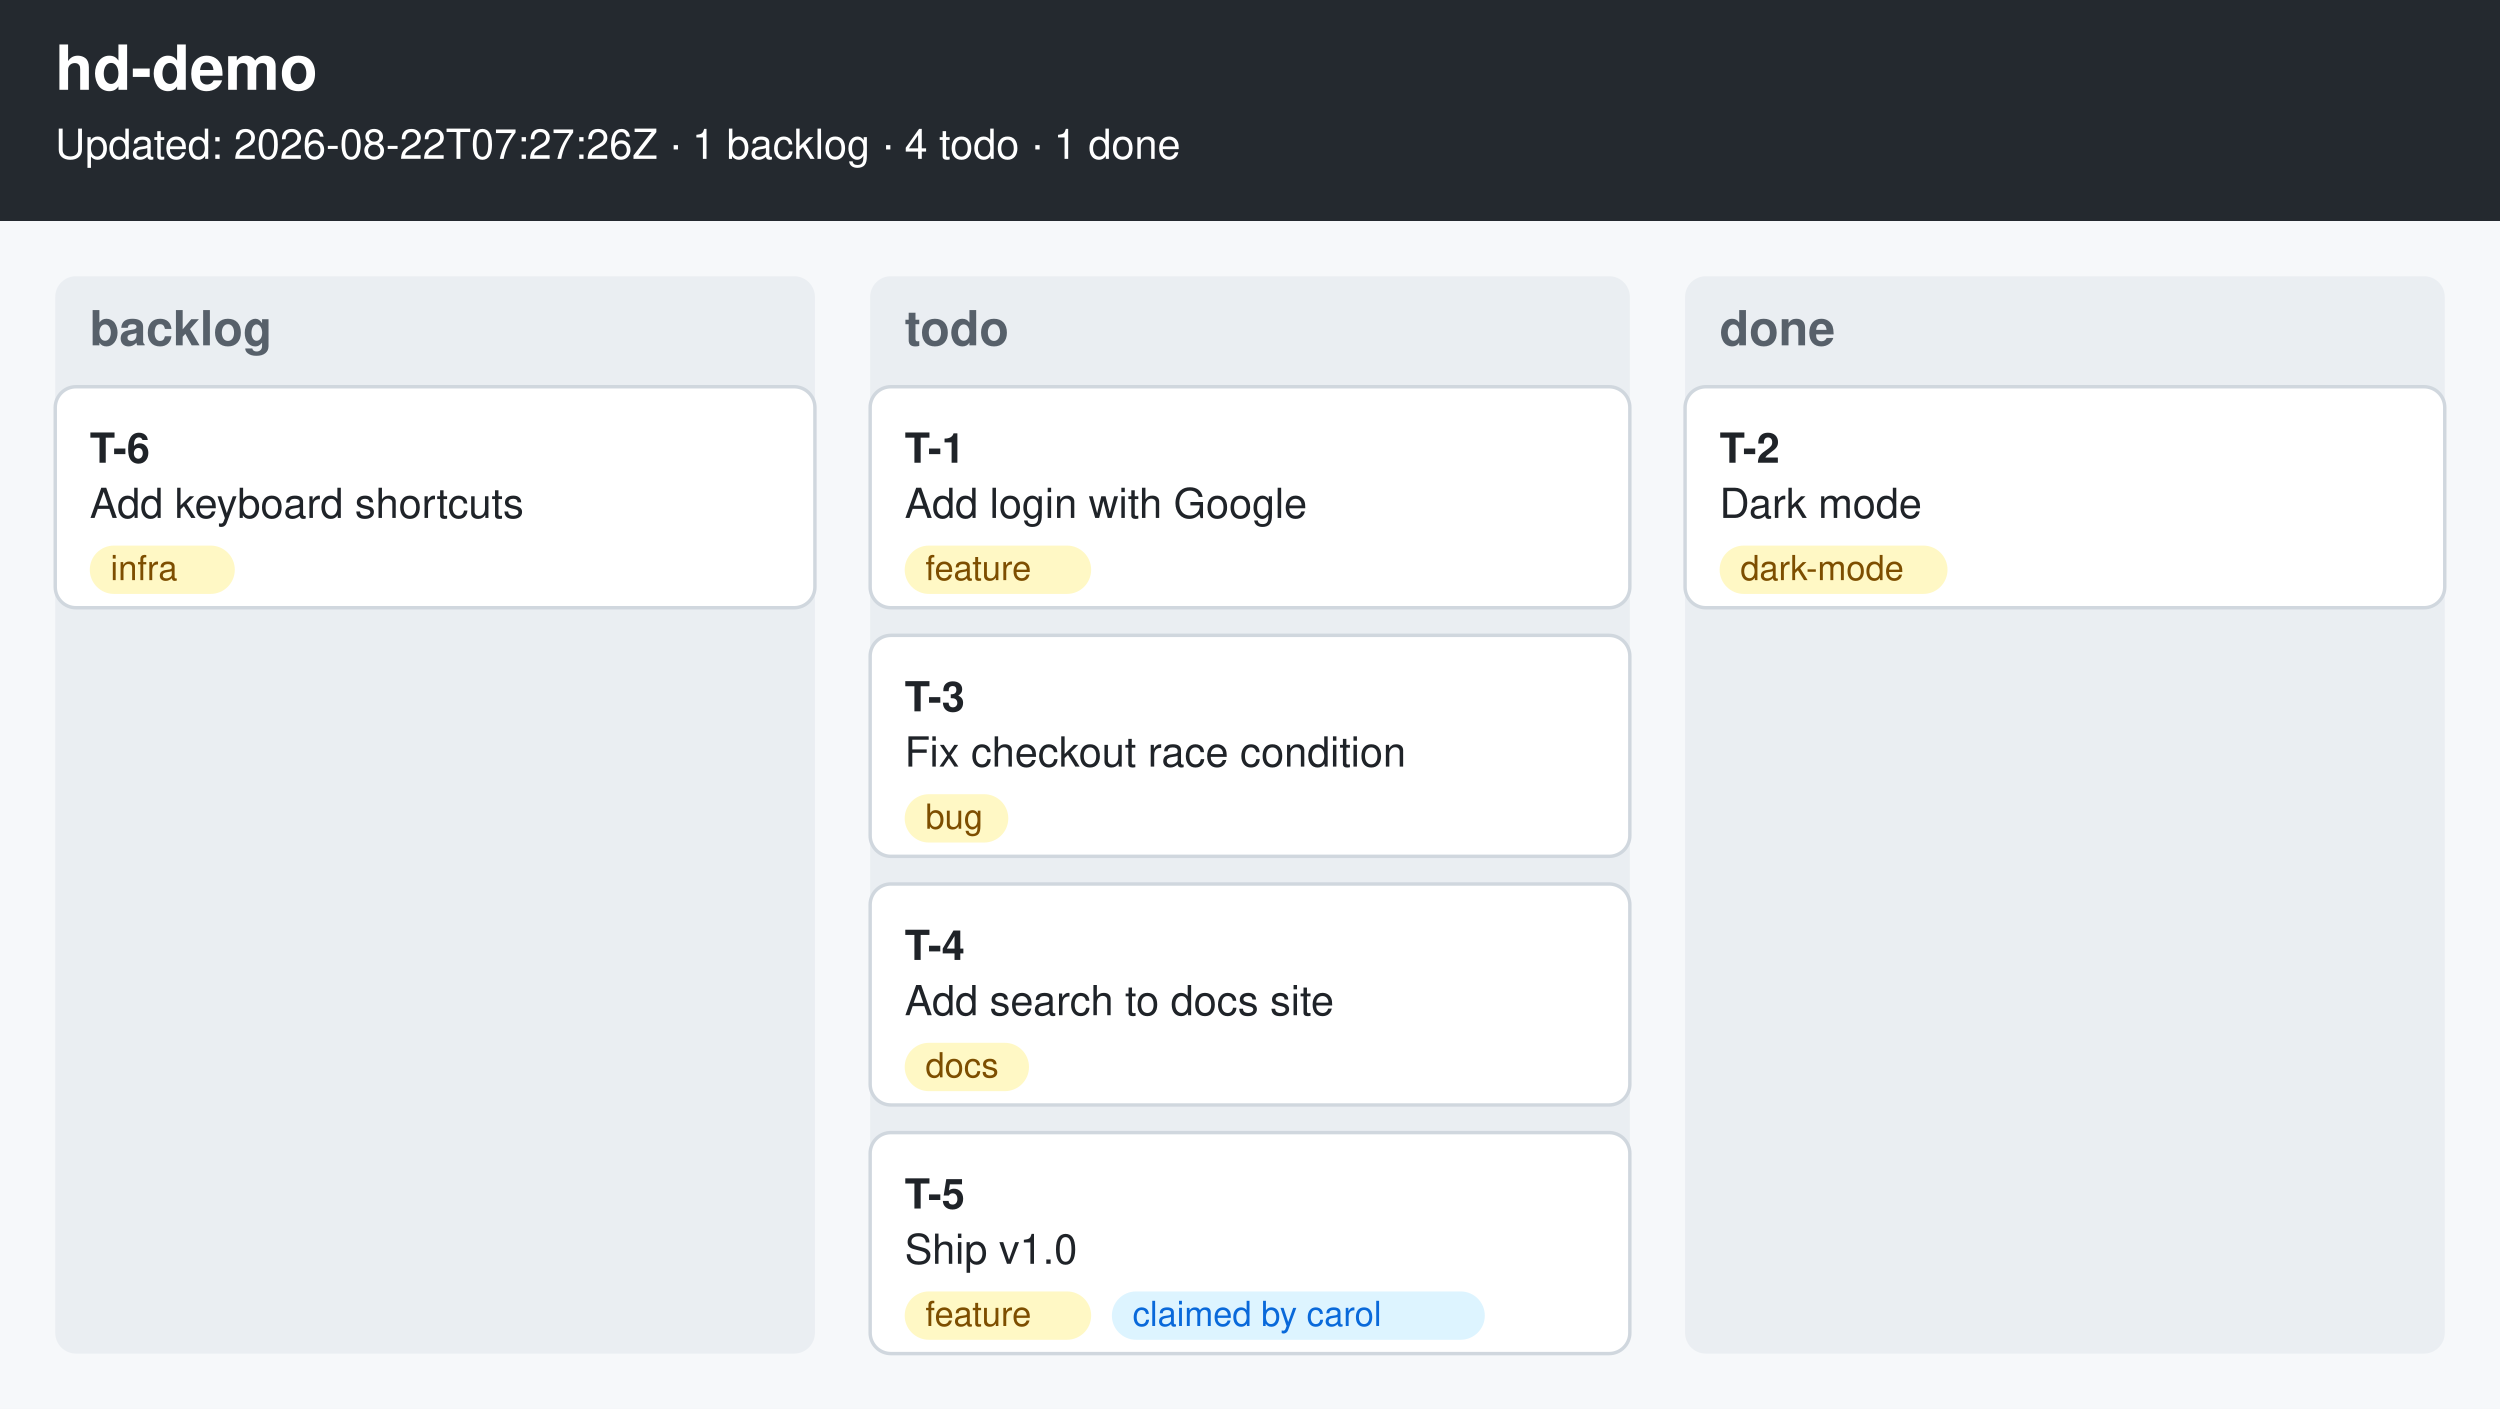
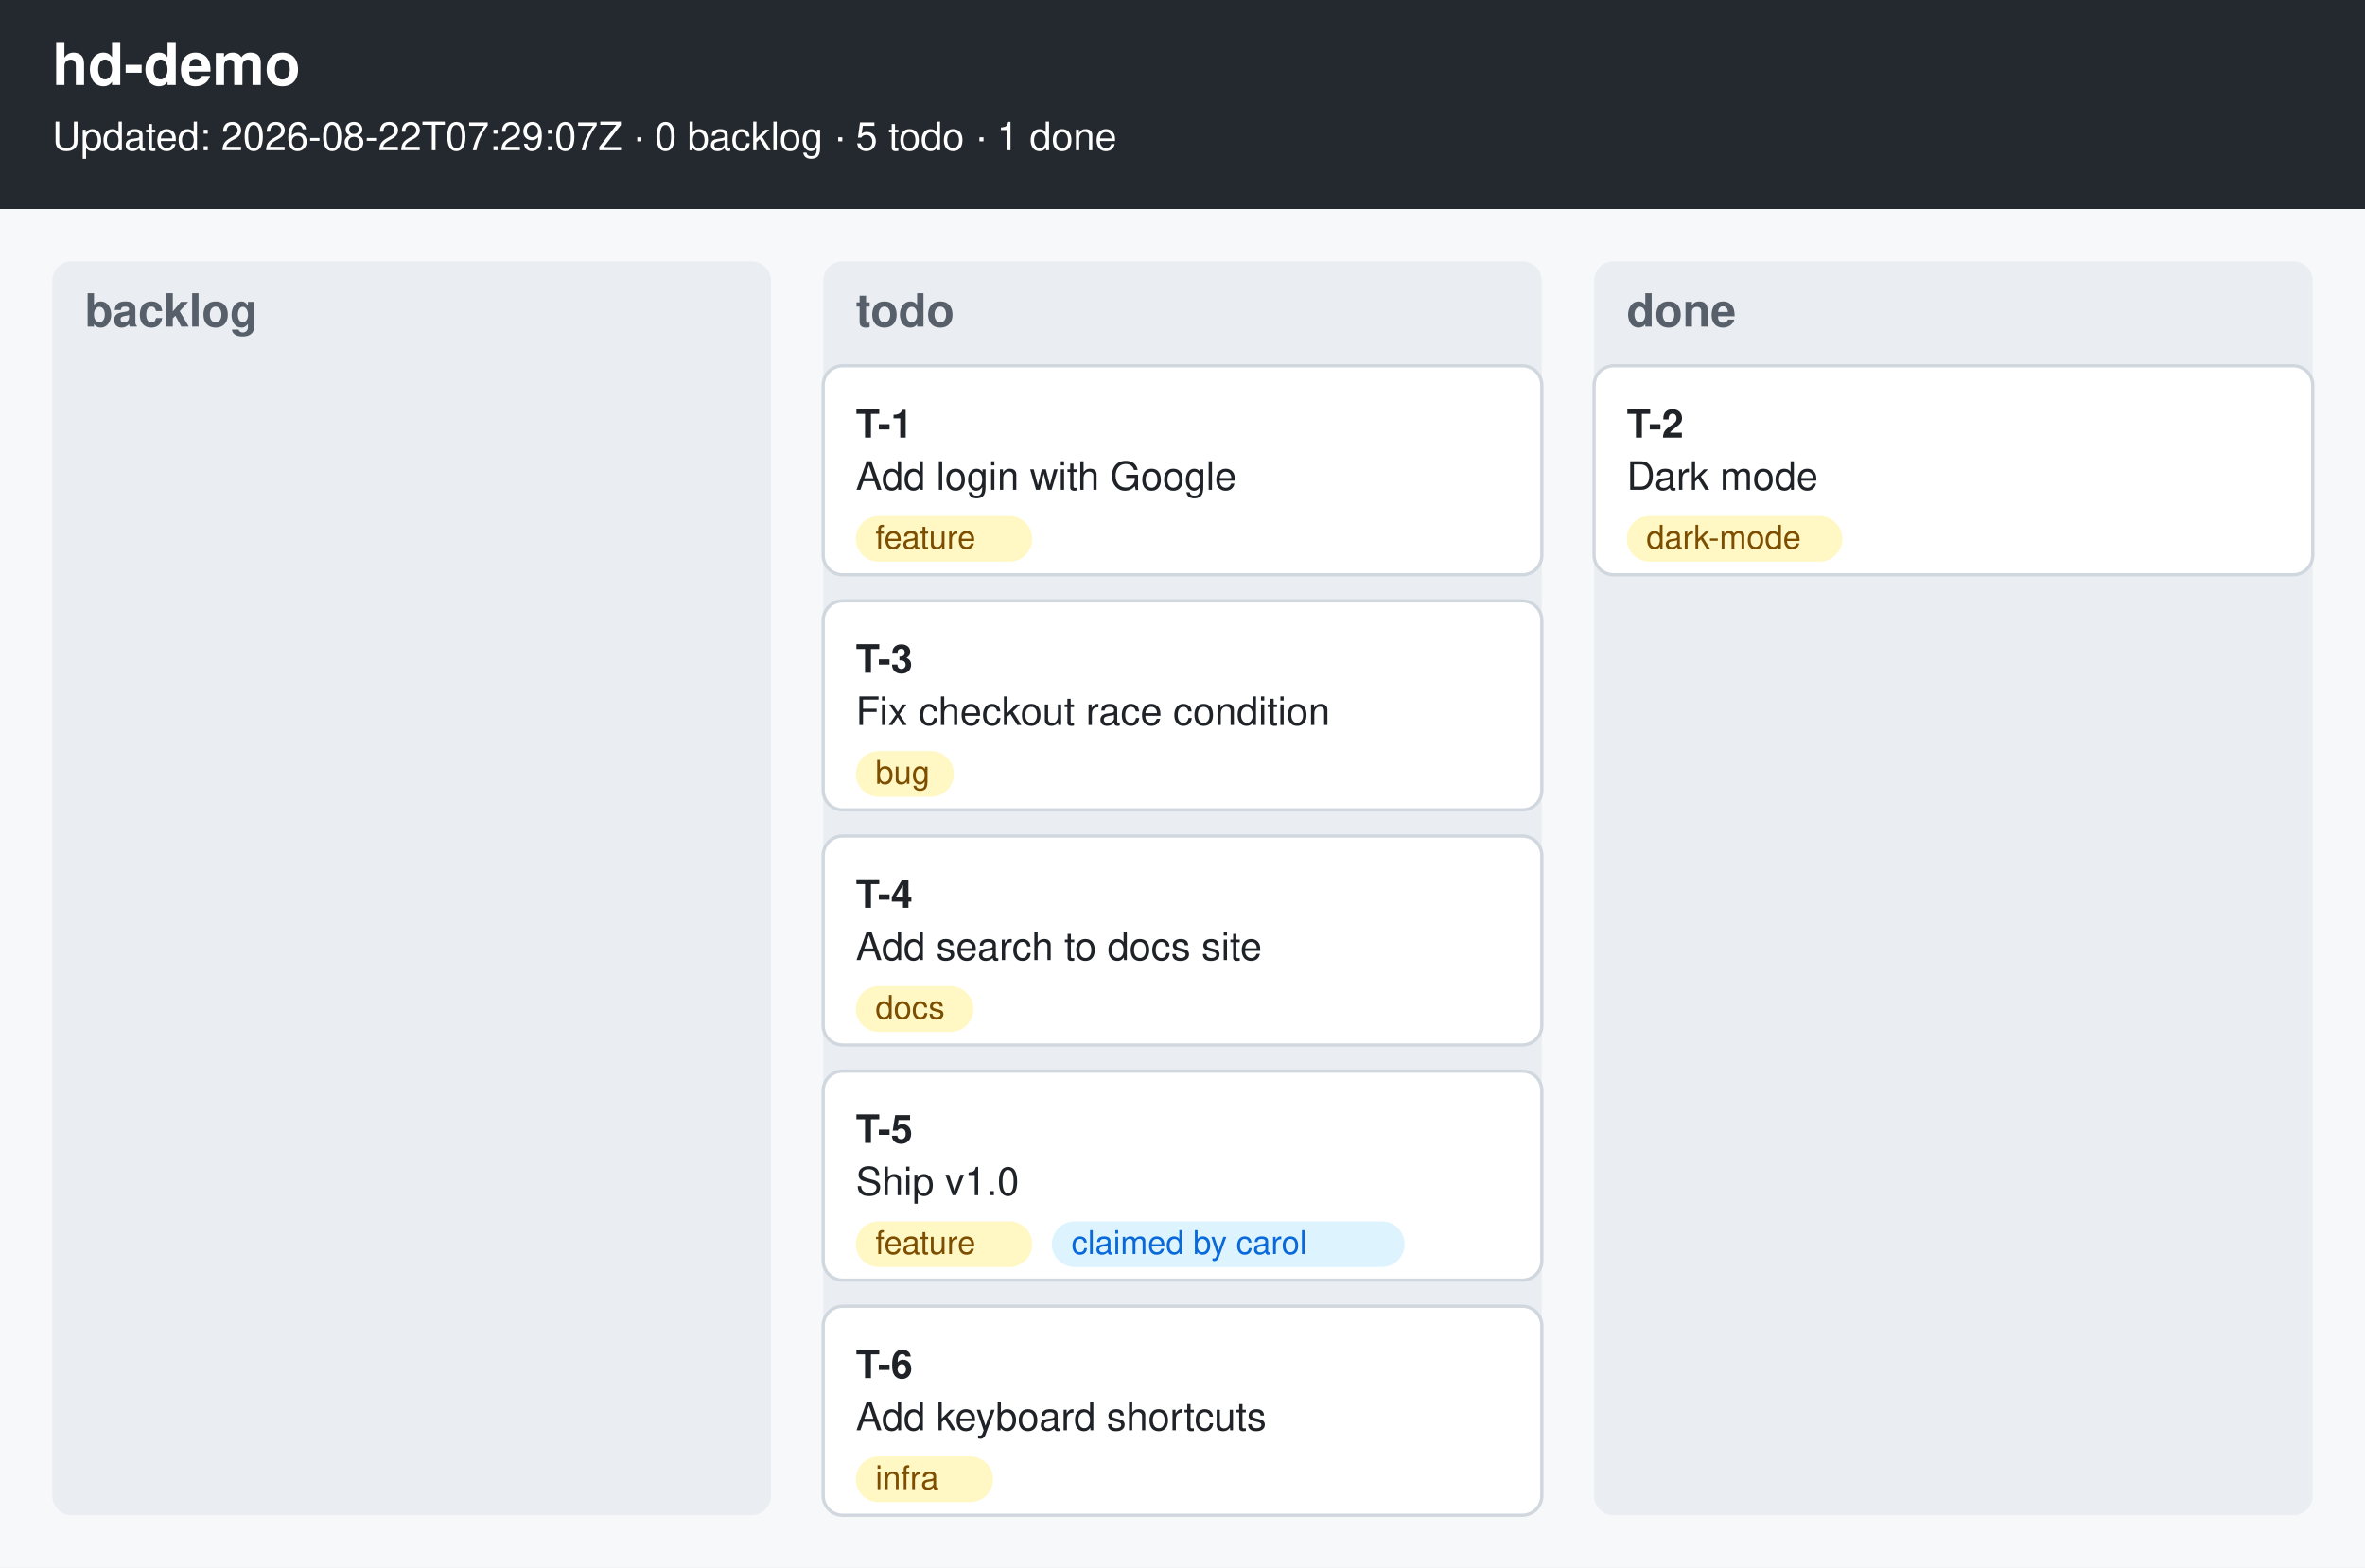
- <svg xmlns="http://www.w3.org/2000/svg" width="724" height="408" viewBox="0 0 724 408">
-   <rect width="724" height="408" fill="#f6f8fa" />
+ <svg xmlns="http://www.w3.org/2000/svg" width="724" height="480" viewBox="0 0 724 480">
+   <rect width="724" height="480" fill="#f6f8fa" />
  <rect width="724" height="64" fill="#24292f" />
  <text x="16" y="26" font-family="Helvetica, Arial, sans-serif" font-size="18" font-weight="bold" fill="#ffffff">hd-demo</text>
-   <text x="16" y="46" font-family="Helvetica, Arial, sans-serif" font-size="12" fill="#ffffff">Updated: 2026-08-22T07:27:26Z · 1 backlog · 4 todo · 1 done</text>
-   <rect x="16" y="80" width="220" height="312" rx="6" fill="#eaeef2" />
+   <text x="16" y="46" font-family="Helvetica, Arial, sans-serif" font-size="12" fill="#ffffff">Updated: 2026-08-22T07:29:07Z · 0 backlog · 5 todo · 1 done</text>
+   <rect x="16" y="80" width="220" height="384" rx="6" fill="#eaeef2" />
  <text x="26" y="100" font-family="Helvetica, Arial, sans-serif" font-size="14" font-weight="bold" fill="#57606a">backlog</text>
-   <rect x="16" y="112" width="220" height="64" rx="6" fill="#ffffff" stroke="#d0d7de" />
-   <text x="26" y="134" font-family="Helvetica, Arial, sans-serif" font-size="12" font-weight="bold" fill="#1f2328">T-6</text>
-   <text x="26" y="150" font-family="Helvetica, Arial, sans-serif" font-size="12" fill="#1f2328">Add keyboard shortcuts</text>
-   <rect x="26" y="158" width="42" height="14" rx="7" fill="#fff8c5" />
-   <text x="32" y="168" font-family="Helvetica, Arial, sans-serif" font-size="10" fill="#7d4e00">infra</text>
-   <rect x="252" y="80" width="220" height="312" rx="6" fill="#eaeef2" />
+   <rect x="252" y="80" width="220" height="384" rx="6" fill="#eaeef2" />
  <text x="262" y="100" font-family="Helvetica, Arial, sans-serif" font-size="14" font-weight="bold" fill="#57606a">todo</text>
  <rect x="252" y="112" width="220" height="64" rx="6" fill="#ffffff" stroke="#d0d7de" />
  <text x="262" y="134" font-family="Helvetica, Arial, sans-serif" font-size="12" font-weight="bold" fill="#1f2328">T-1</text>
  <text x="262" y="150" font-family="Helvetica, Arial, sans-serif" font-size="12" fill="#1f2328">Add login with Google</text>
  <rect x="262" y="158" width="54" height="14" rx="7" fill="#fff8c5" />
  <text x="268" y="168" font-family="Helvetica, Arial, sans-serif" font-size="10" fill="#7d4e00">feature</text>
  <rect x="252" y="184" width="220" height="64" rx="6" fill="#ffffff" stroke="#d0d7de" />
  <text x="262" y="206" font-family="Helvetica, Arial, sans-serif" font-size="12" font-weight="bold" fill="#1f2328">T-3</text>
  <text x="262" y="222" font-family="Helvetica, Arial, sans-serif" font-size="12" fill="#1f2328">Fix checkout race condition</text>
  <rect x="262" y="230" width="30" height="14" rx="7" fill="#fff8c5" />
  <text x="268" y="240" font-family="Helvetica, Arial, sans-serif" font-size="10" fill="#7d4e00">bug</text>
  <rect x="252" y="256" width="220" height="64" rx="6" fill="#ffffff" stroke="#d0d7de" />
  <text x="262" y="278" font-family="Helvetica, Arial, sans-serif" font-size="12" font-weight="bold" fill="#1f2328">T-4</text>
  <text x="262" y="294" font-family="Helvetica, Arial, sans-serif" font-size="12" fill="#1f2328">Add search to docs site</text>
  <rect x="262" y="302" width="36" height="14" rx="7" fill="#fff8c5" />
  <text x="268" y="312" font-family="Helvetica, Arial, sans-serif" font-size="10" fill="#7d4e00">docs</text>
  <rect x="252" y="328" width="220" height="64" rx="6" fill="#ffffff" stroke="#d0d7de" />
  <text x="262" y="350" font-family="Helvetica, Arial, sans-serif" font-size="12" font-weight="bold" fill="#1f2328">T-5</text>
  <text x="262" y="366" font-family="Helvetica, Arial, sans-serif" font-size="12" fill="#1f2328">Ship v1.0</text>
  <rect x="262" y="374" width="54" height="14" rx="7" fill="#fff8c5" />
  <text x="268" y="384" font-family="Helvetica, Arial, sans-serif" font-size="10" fill="#7d4e00">feature</text>
  <rect x="322" y="374" width="108" height="14" rx="7" fill="#ddf4ff" />
  <text x="328" y="384" font-family="Helvetica, Arial, sans-serif" font-size="10" fill="#0969da">claimed by carol</text>
-   <rect x="488" y="80" width="220" height="312" rx="6" fill="#eaeef2" />
+   <rect x="252" y="400" width="220" height="64" rx="6" fill="#ffffff" stroke="#d0d7de" />
+   <text x="262" y="422" font-family="Helvetica, Arial, sans-serif" font-size="12" font-weight="bold" fill="#1f2328">T-6</text>
+   <text x="262" y="438" font-family="Helvetica, Arial, sans-serif" font-size="12" fill="#1f2328">Add keyboard shortcuts</text>
+   <rect x="262" y="446" width="42" height="14" rx="7" fill="#fff8c5" />
+   <text x="268" y="456" font-family="Helvetica, Arial, sans-serif" font-size="10" fill="#7d4e00">infra</text>
+   <rect x="488" y="80" width="220" height="384" rx="6" fill="#eaeef2" />
  <text x="498" y="100" font-family="Helvetica, Arial, sans-serif" font-size="14" font-weight="bold" fill="#57606a">done</text>
  <rect x="488" y="112" width="220" height="64" rx="6" fill="#ffffff" stroke="#d0d7de" />
  <text x="498" y="134" font-family="Helvetica, Arial, sans-serif" font-size="12" font-weight="bold" fill="#1f2328">T-2</text>
  <text x="498" y="150" font-family="Helvetica, Arial, sans-serif" font-size="12" fill="#1f2328">Dark mode</text>
  <rect x="498" y="158" width="66" height="14" rx="7" fill="#fff8c5" />
  <text x="504" y="168" font-family="Helvetica, Arial, sans-serif" font-size="10" fill="#7d4e00">dark-mode</text>
</svg>
